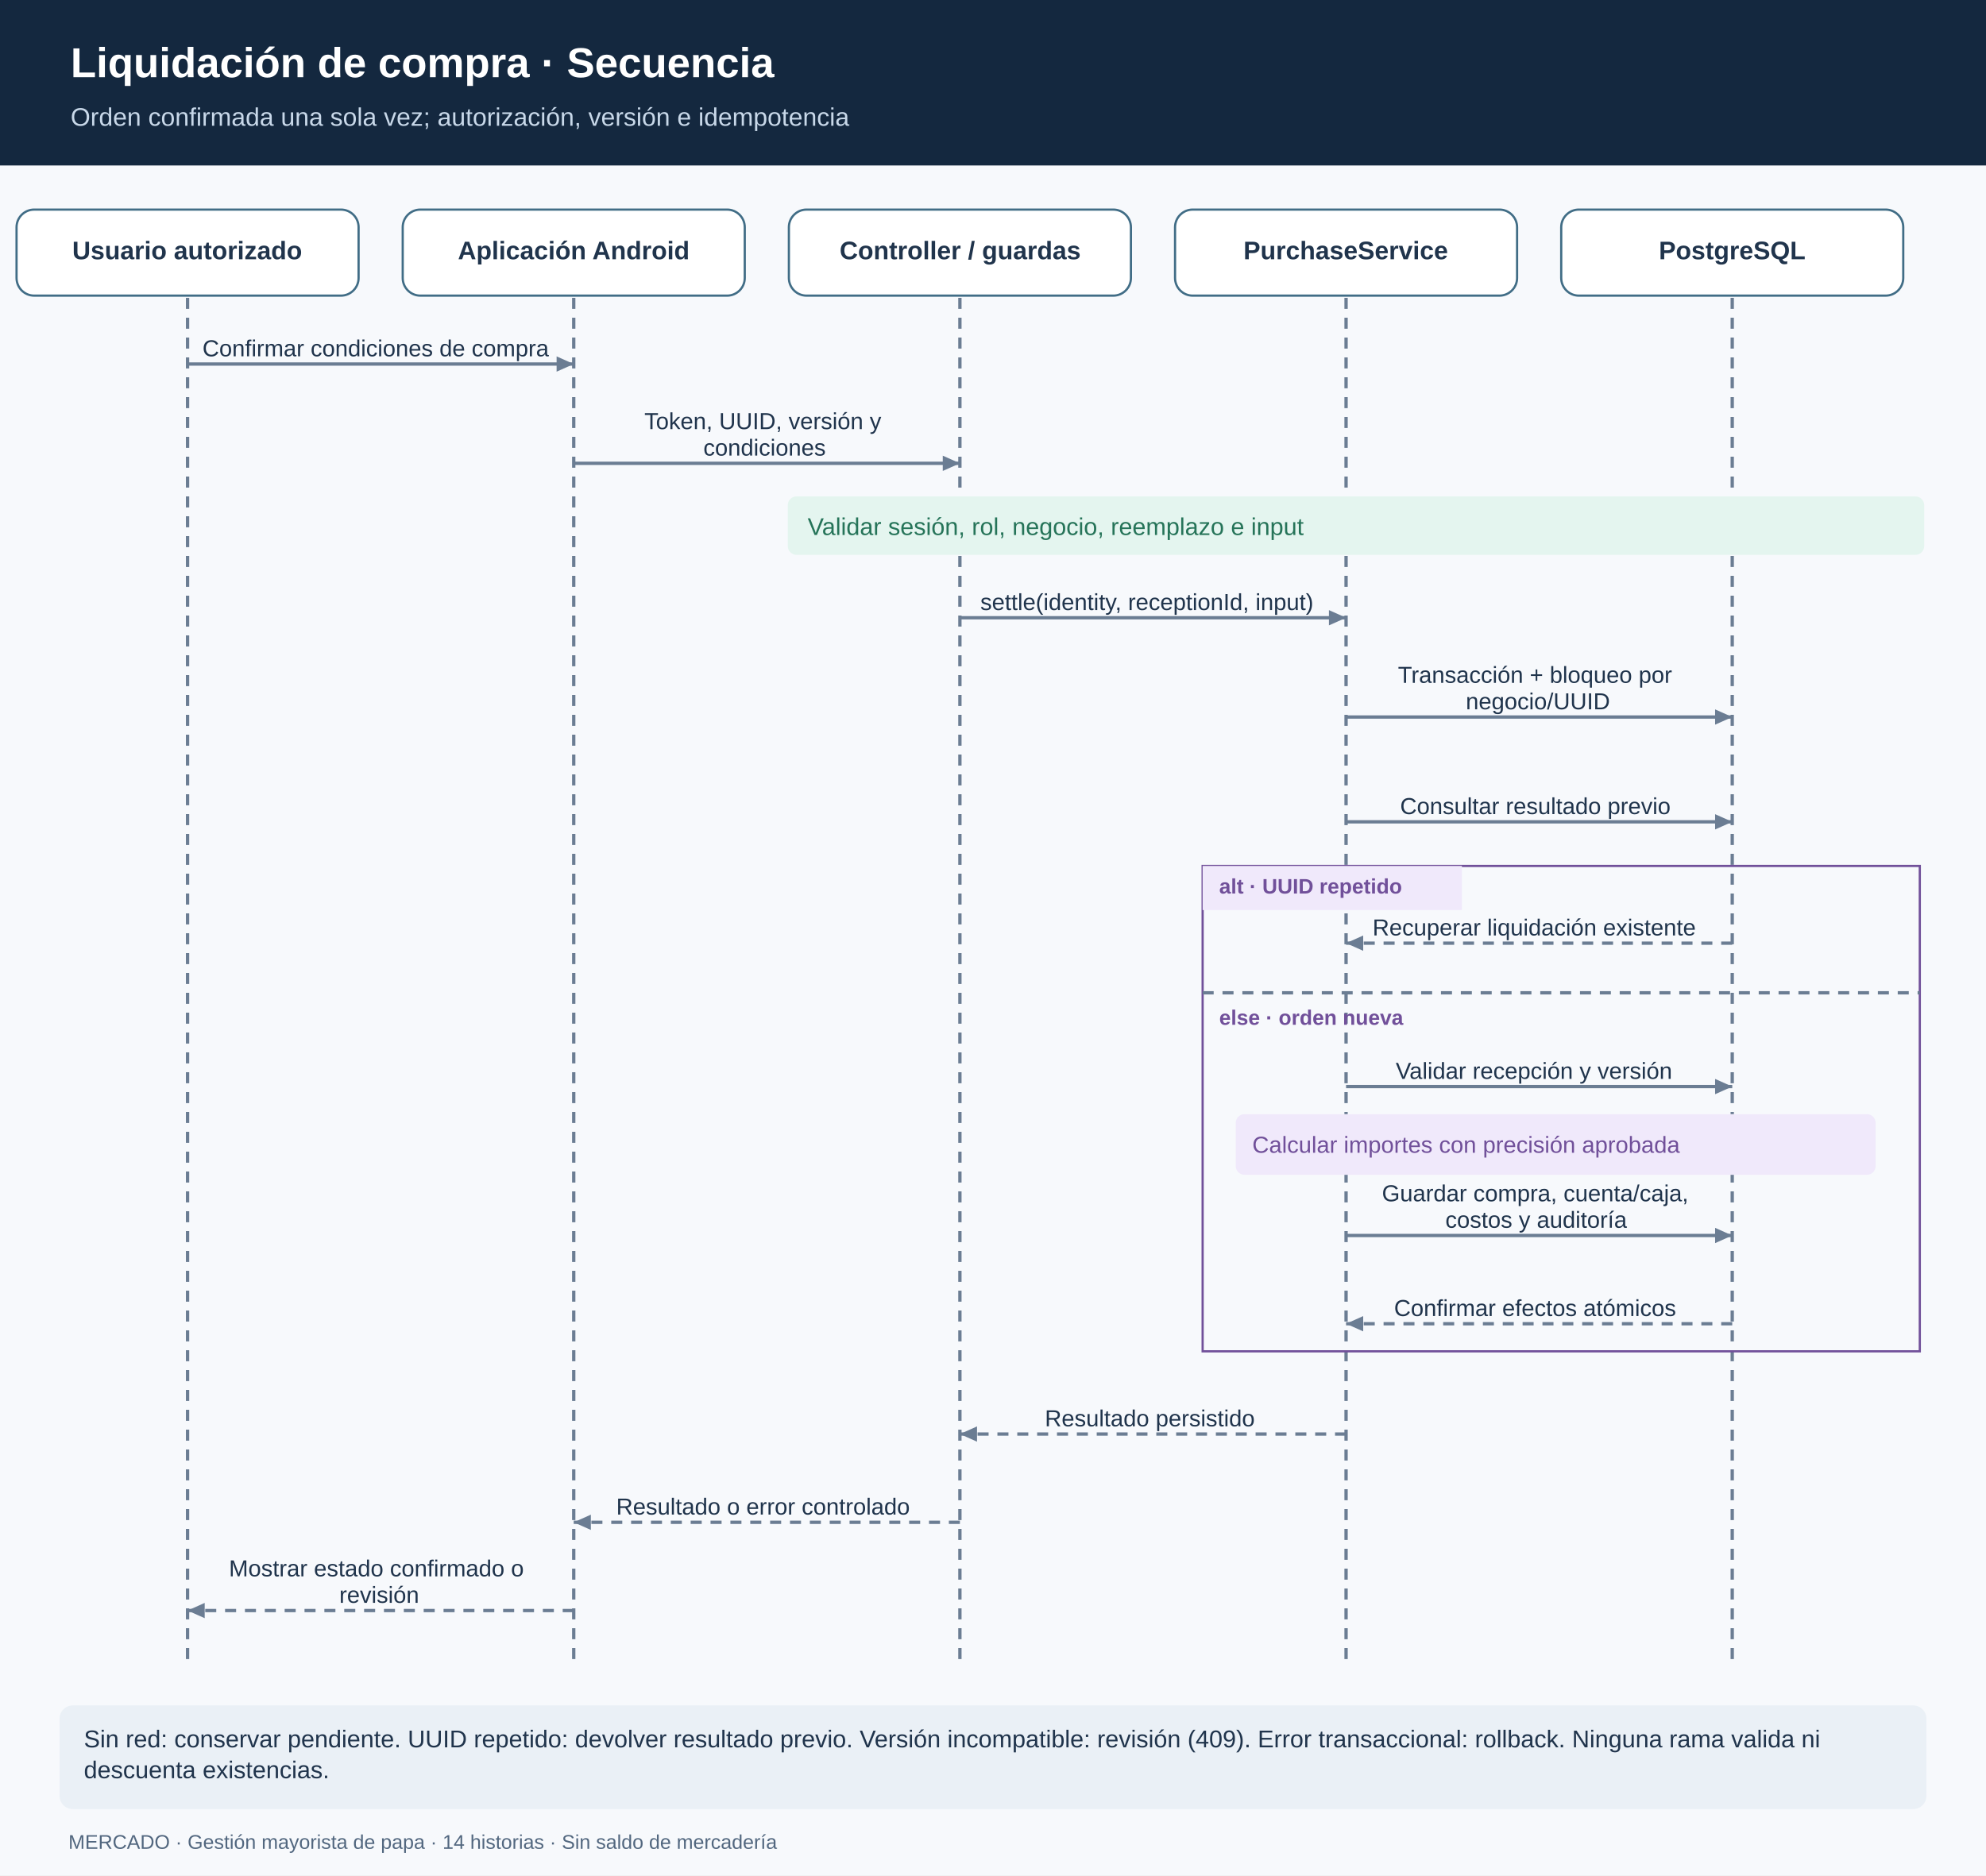
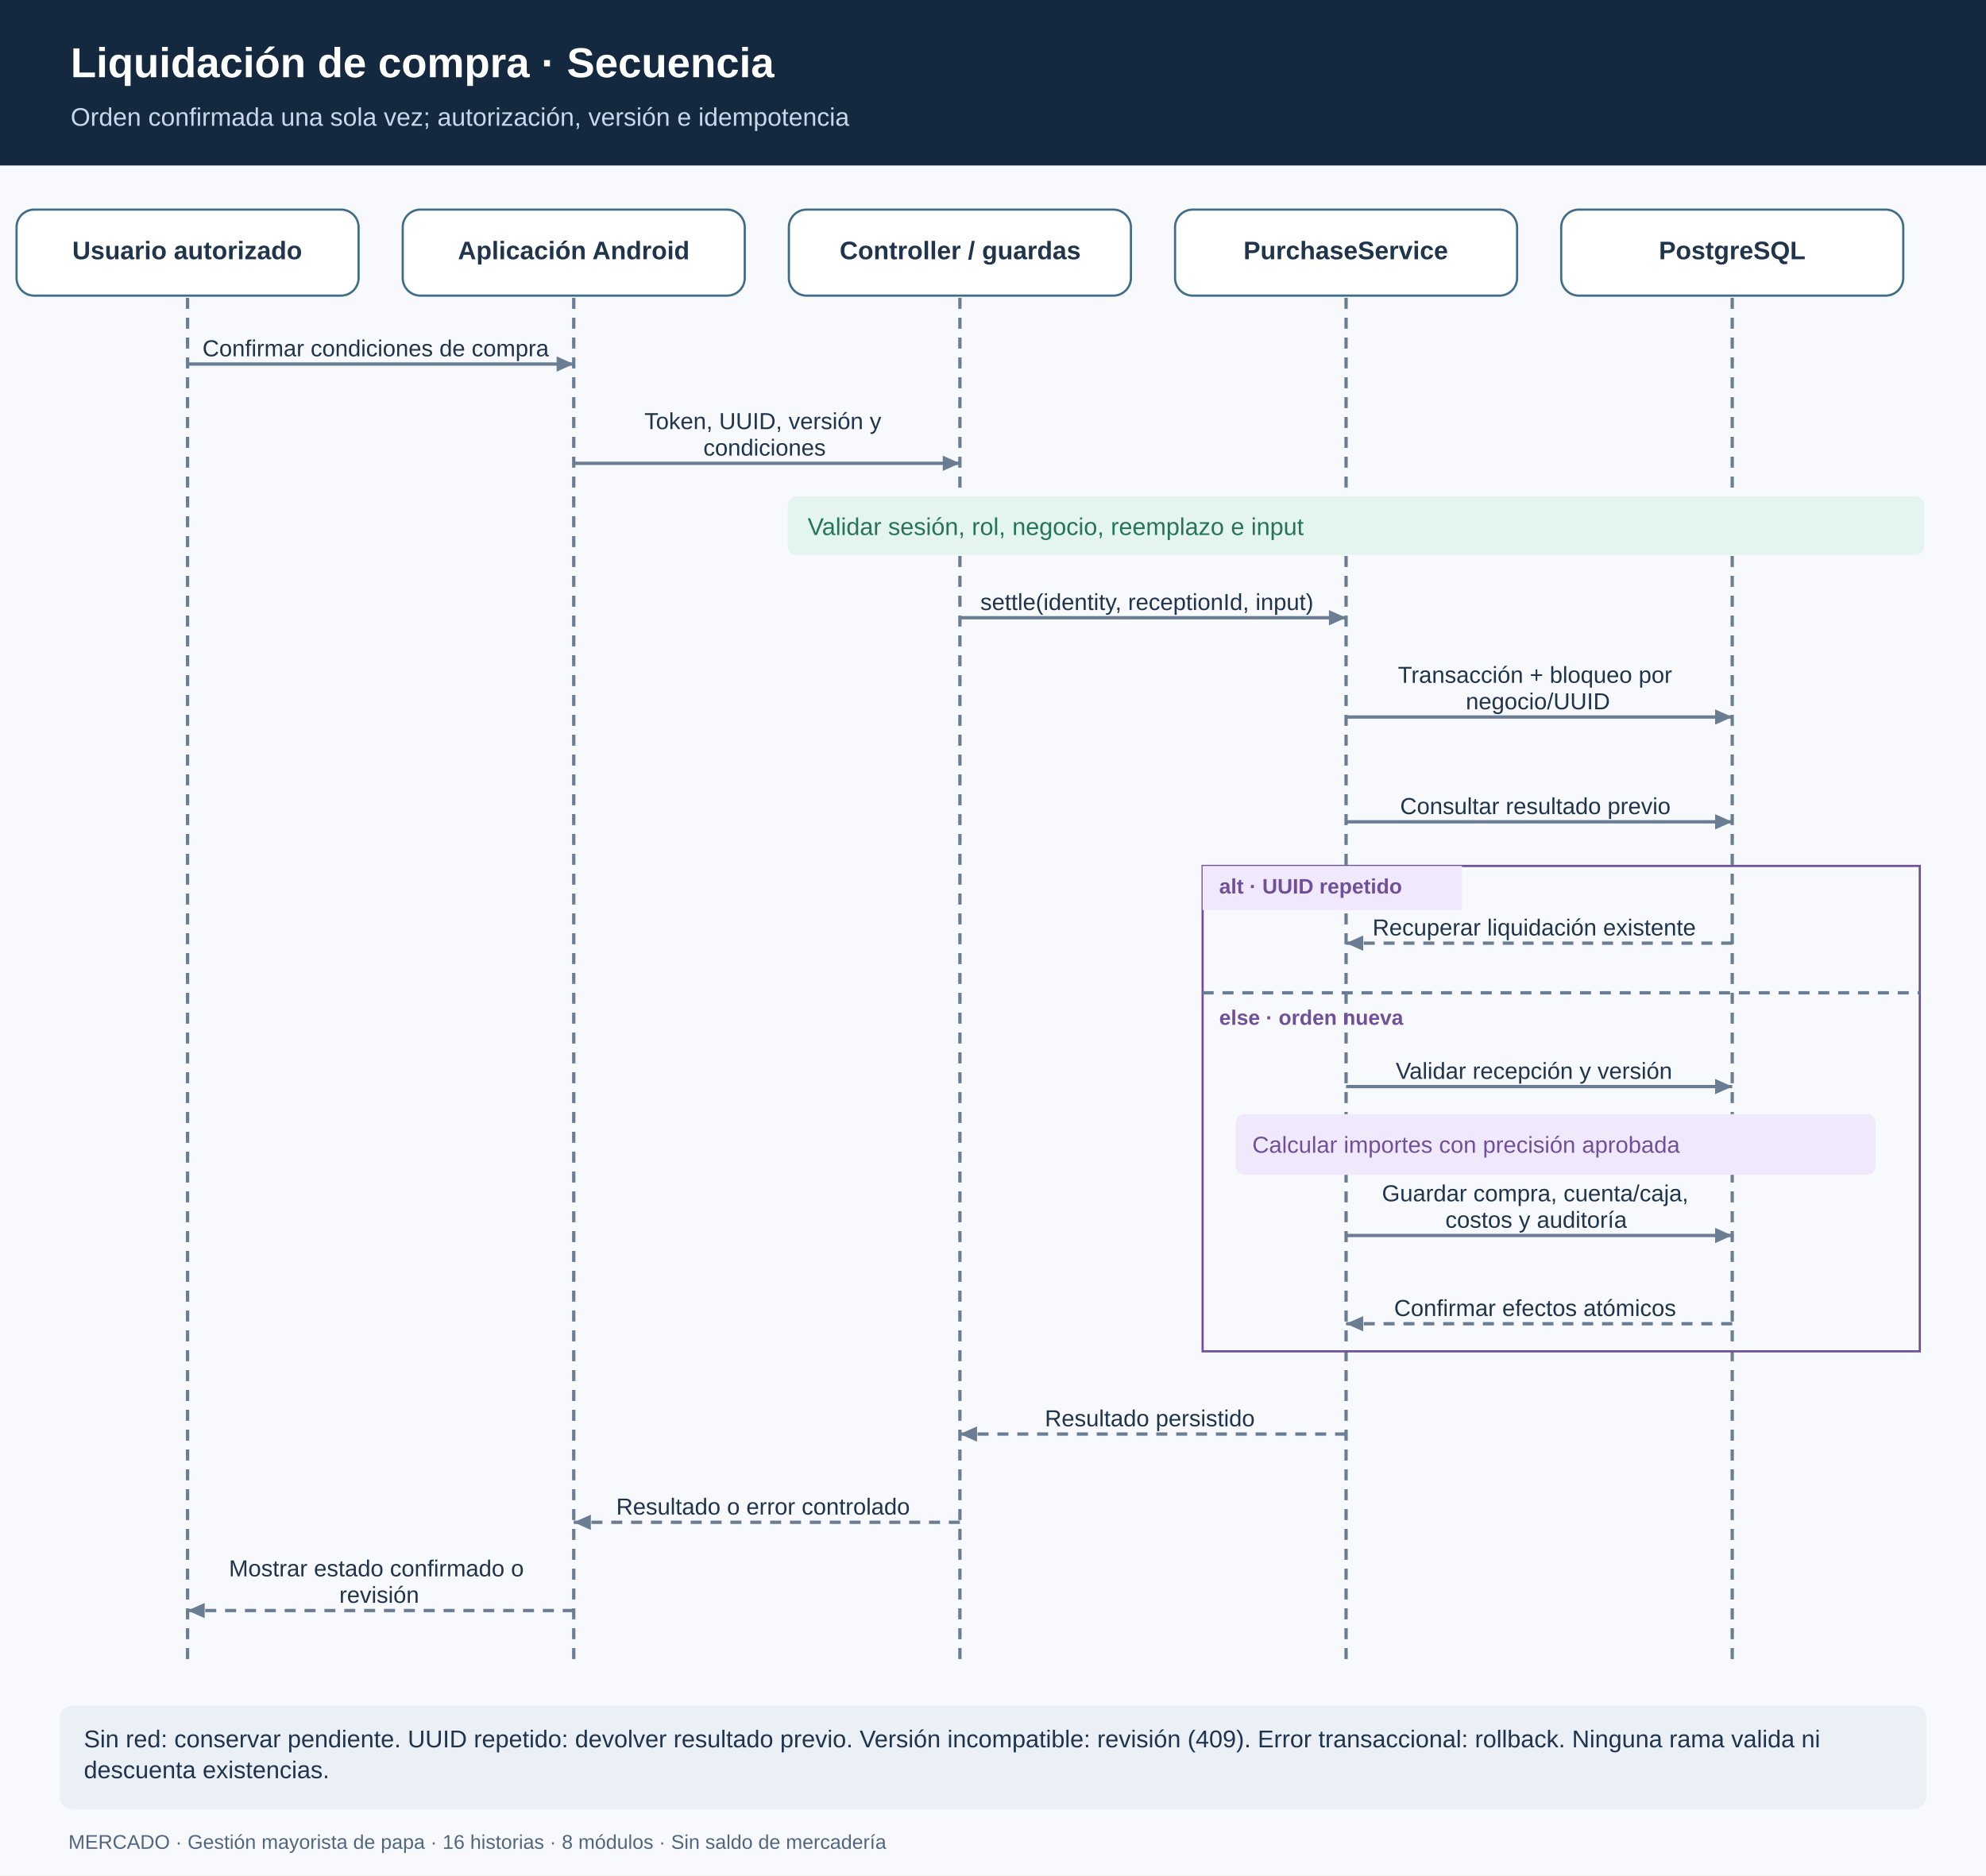
<svg xmlns="http://www.w3.org/2000/svg" width="1800" height="1700" viewBox="0 0 1800 1700" role="img">
  <rect width="1800" height="1700" fill="#f7f9fc" />
  <rect x="0" y="0" width="1800" height="150" rx="0" fill="#14283f" stroke="none" stroke-width="2" />
  <text x="64" y="70" font-family="Arial,sans-serif" font-size="38" font-weight="700" fill="white">Liquidación de compra · Secuencia</text>
  <text x="64" y="114" font-family="Arial,sans-serif" font-size="23" font-weight="400" fill="#c8d8e9">Orden confirmada una sola vez; autorización, versión e idempotencia</text>
  <rect x="15" y="190" width="310" height="78" rx="16" fill="white" stroke="#416d86" stroke-width="2" />
  <text x="65.5" y="235" font-family="Arial,sans-serif" font-size="23" font-weight="700" fill="#20344c">Usuario autorizado</text>
  <polyline points="170,270 170,1505" fill="none" stroke="#6b7d93" stroke-width="3" stroke-dasharray="10 8" />
  <rect x="365" y="190" width="310" height="78" rx="16" fill="white" stroke="#416d86" stroke-width="2" />
  <text x="415.008" y="235" font-family="Arial,sans-serif" font-size="23" font-weight="700" fill="#20344c">Aplicación Android</text>
  <polyline points="520,270 520,1505" fill="none" stroke="#6b7d93" stroke-width="3" stroke-dasharray="10 8" />
  <rect x="715" y="190" width="310" height="78" rx="16" fill="white" stroke="#416d86" stroke-width="2" />
  <text x="761.0" y="235" font-family="Arial,sans-serif" font-size="23" font-weight="700" fill="#20344c">Controller / guardas</text>
  <polyline points="870,270 870,1505" fill="none" stroke="#6b7d93" stroke-width="3" stroke-dasharray="10 8" />
  <rect x="1065" y="190" width="310" height="78" rx="16" fill="white" stroke="#416d86" stroke-width="2" />
  <text x="1127.0" y="235" font-family="Arial,sans-serif" font-size="23" font-weight="700" fill="#20344c">PurchaseService</text>
  <polyline points="1220,270 1220,1505" fill="none" stroke="#6b7d93" stroke-width="3" stroke-dasharray="10 8" />
  <rect x="1415" y="190" width="310" height="78" rx="16" fill="white" stroke="#416d86" stroke-width="2" />
  <text x="1503.5" y="235" font-family="Arial,sans-serif" font-size="23" font-weight="700" fill="#20344c">PostgreSQL</text>
  <polyline points="1570,270 1570,1505" fill="none" stroke="#6b7d93" stroke-width="3" stroke-dasharray="10 8" />
  <polyline points="170,330 520,330" fill="none" stroke="#6b7d93" stroke-width="3" />
  <polygon points="520,330 504.477,336.932 504.477,323.068" fill="#6b7d93" />
  <text x="183.5" y="323" font-family="Arial,sans-serif" font-size="21" font-weight="400" fill="#20344c">Confirmar condiciones de compra</text>
  <polyline points="520,420 870,420" fill="none" stroke="#6b7d93" stroke-width="3" />
  <polygon points="870,420 854.477,426.932 854.477,413.068" fill="#6b7d93" />
  <text x="584.016" y="389" font-family="Arial,sans-serif" font-size="21" font-weight="400" fill="#20344c">Token, UUID, versión y</text>
  <text x="637.5" y="413" font-family="Arial,sans-serif" font-size="21" font-weight="400" fill="#20344c">condiciones</text>
  <rect x="714" y="450" width="1030" height="53" rx="8" fill="#e4f5ef" stroke="none" stroke-width="2" />
  <text x="732" y="485" font-family="Arial,sans-serif" font-size="22" font-weight="400" fill="#267459">Validar sesión, rol, negocio, reemplazo e input</text>
  <polyline points="870,560 1220,560" fill="none" stroke="#6b7d93" stroke-width="3" />
  <polygon points="1220,560 1204.477,566.932 1204.477,553.068" fill="#6b7d93" />
  <text x="888.508" y="553" font-family="Arial,sans-serif" font-size="21" font-weight="400" fill="#20344c">settle(identity, receptionId, input)</text>
  <polyline points="1220,650 1570,650" fill="none" stroke="#6b7d93" stroke-width="3" />
  <polygon points="1570,650 1554.477,656.932 1554.477,643.068" fill="#6b7d93" />
  <text x="1267.008" y="619" font-family="Arial,sans-serif" font-size="21" font-weight="400" fill="#20344c">Transacción + bloqueo por</text>
  <text x="1328.5" y="643" font-family="Arial,sans-serif" font-size="21" font-weight="400" fill="#20344c">negocio/UUID</text>
  <polyline points="1220,745 1570,745" fill="none" stroke="#6b7d93" stroke-width="3" />
  <polygon points="1570,745 1554.477,751.932 1554.477,738.068" fill="#6b7d93" />
  <text x="1269.0" y="738" font-family="Arial,sans-serif" font-size="21" font-weight="400" fill="#20344c">Consultar resultado previo</text>
  <rect x="1090" y="785" width="650" height="440" rx="0" fill="none" stroke="#71509a" stroke-width="2" />
  <rect x="1090" y="785" width="235" height="40" rx="0" fill="#f0e9fb" stroke="none" stroke-width="2" />
  <text x="1105" y="810" font-family="Arial,sans-serif" font-size="19" font-weight="700" fill="#71509a">alt · UUID repetido</text>
  <polyline points="1570,855 1220,855" fill="none" stroke="#6b7d93" stroke-width="3" stroke-dasharray="10 8" />
  <polygon points="1220,855 1235.523,848.068 1235.523,861.932" fill="#6b7d93" />
  <text x="1244.0" y="848" font-family="Arial,sans-serif" font-size="21" font-weight="400" fill="#20344c">Recuperar liquidación existente</text>
  <polyline points="1090,900 1740,900" fill="none" stroke="#6b7d93" stroke-width="3" stroke-dasharray="10 8" />
  <text x="1105" y="929" font-family="Arial,sans-serif" font-size="19" font-weight="700" fill="#71509a">else · orden nueva</text>
  <polyline points="1220,985 1570,985" fill="none" stroke="#6b7d93" stroke-width="3" />
  <polygon points="1570,985 1554.477,991.932 1554.477,978.068" fill="#6b7d93" />
  <text x="1265.008" y="978" font-family="Arial,sans-serif" font-size="21" font-weight="400" fill="#20344c">Validar recepción y versión</text>
  <rect x="1120" y="1010" width="580" height="55" rx="8" fill="#f0e9fb" stroke="none" stroke-width="2" />
  <text x="1135" y="1045" font-family="Arial,sans-serif" font-size="21" font-weight="400" fill="#71509a">Calcular importes con precisión aprobada</text>
  <polyline points="1220,1120 1570,1120" fill="none" stroke="#6b7d93" stroke-width="3" />
  <polygon points="1570,1120 1554.477,1126.932 1554.477,1113.068" fill="#6b7d93" />
  <text x="1252.5" y="1089" font-family="Arial,sans-serif" font-size="21" font-weight="400" fill="#20344c">Guardar compra, cuenta/caja,</text>
  <text x="1310.0" y="1113" font-family="Arial,sans-serif" font-size="21" font-weight="400" fill="#20344c">costos y auditoría</text>
  <polyline points="1570,1200 1220,1200" fill="none" stroke="#6b7d93" stroke-width="3" stroke-dasharray="10 8" />
  <polygon points="1220,1200 1235.523,1193.068 1235.523,1206.932" fill="#6b7d93" />
  <text x="1263.5" y="1193" font-family="Arial,sans-serif" font-size="21" font-weight="400" fill="#20344c">Confirmar efectos atómicos</text>
  <polyline points="1220,1300 870,1300" fill="none" stroke="#6b7d93" stroke-width="3" stroke-dasharray="10 8" />
  <polygon points="870,1300 885.523,1293.068 885.523,1306.932" fill="#6b7d93" />
  <text x="947.0" y="1293" font-family="Arial,sans-serif" font-size="21" font-weight="400" fill="#20344c">Resultado persistido</text>
  <polyline points="870,1380 520,1380" fill="none" stroke="#6b7d93" stroke-width="3" stroke-dasharray="10 8" />
  <polygon points="520,1380 535.523,1373.068 535.523,1386.932" fill="#6b7d93" />
  <text x="558.5" y="1373" font-family="Arial,sans-serif" font-size="21" font-weight="400" fill="#20344c">Resultado o error controlado</text>
  <polyline points="520,1460 170,1460" fill="none" stroke="#6b7d93" stroke-width="3" stroke-dasharray="10 8" />
  <polygon points="170,1460 185.523,1453.068 185.523,1466.932" fill="#6b7d93" />
  <text x="207.5" y="1429" font-family="Arial,sans-serif" font-size="21" font-weight="400" fill="#20344c">Mostrar estado confirmado o</text>
  <text x="307.5" y="1453" font-family="Arial,sans-serif" font-size="21" font-weight="400" fill="#20344c">revisión</text>
  <rect x="54" y="1546" width="1692" height="94" rx="12" fill="#eaf0f6" stroke="none" stroke-width="2" />
  <text x="76" y="1584" font-family="Arial,sans-serif" font-size="22" font-weight="400" fill="#20344c">Sin red: conservar pendiente. UUID repetido: devolver resultado previo. Versión incompatible: revisión (409). Error transaccional: rollback. Ninguna rama valida ni</text>
  <text x="76" y="1612" font-family="Arial,sans-serif" font-size="22" font-weight="400" fill="#20344c">descuenta existencias.</text>
-   <text x="62" y="1676" font-family="Arial,sans-serif" font-size="18" font-weight="400" fill="#52677f">MERCADO  ·  Gestión mayorista de papa  ·  14 historias  ·  Sin saldo de mercadería</text>
+   <text x="62" y="1676" font-family="Arial,sans-serif" font-size="18" font-weight="400" fill="#52677f">MERCADO  ·  Gestión mayorista de papa  ·  16 historias  ·  8 módulos  ·  Sin saldo de mercadería</text>
</svg>
